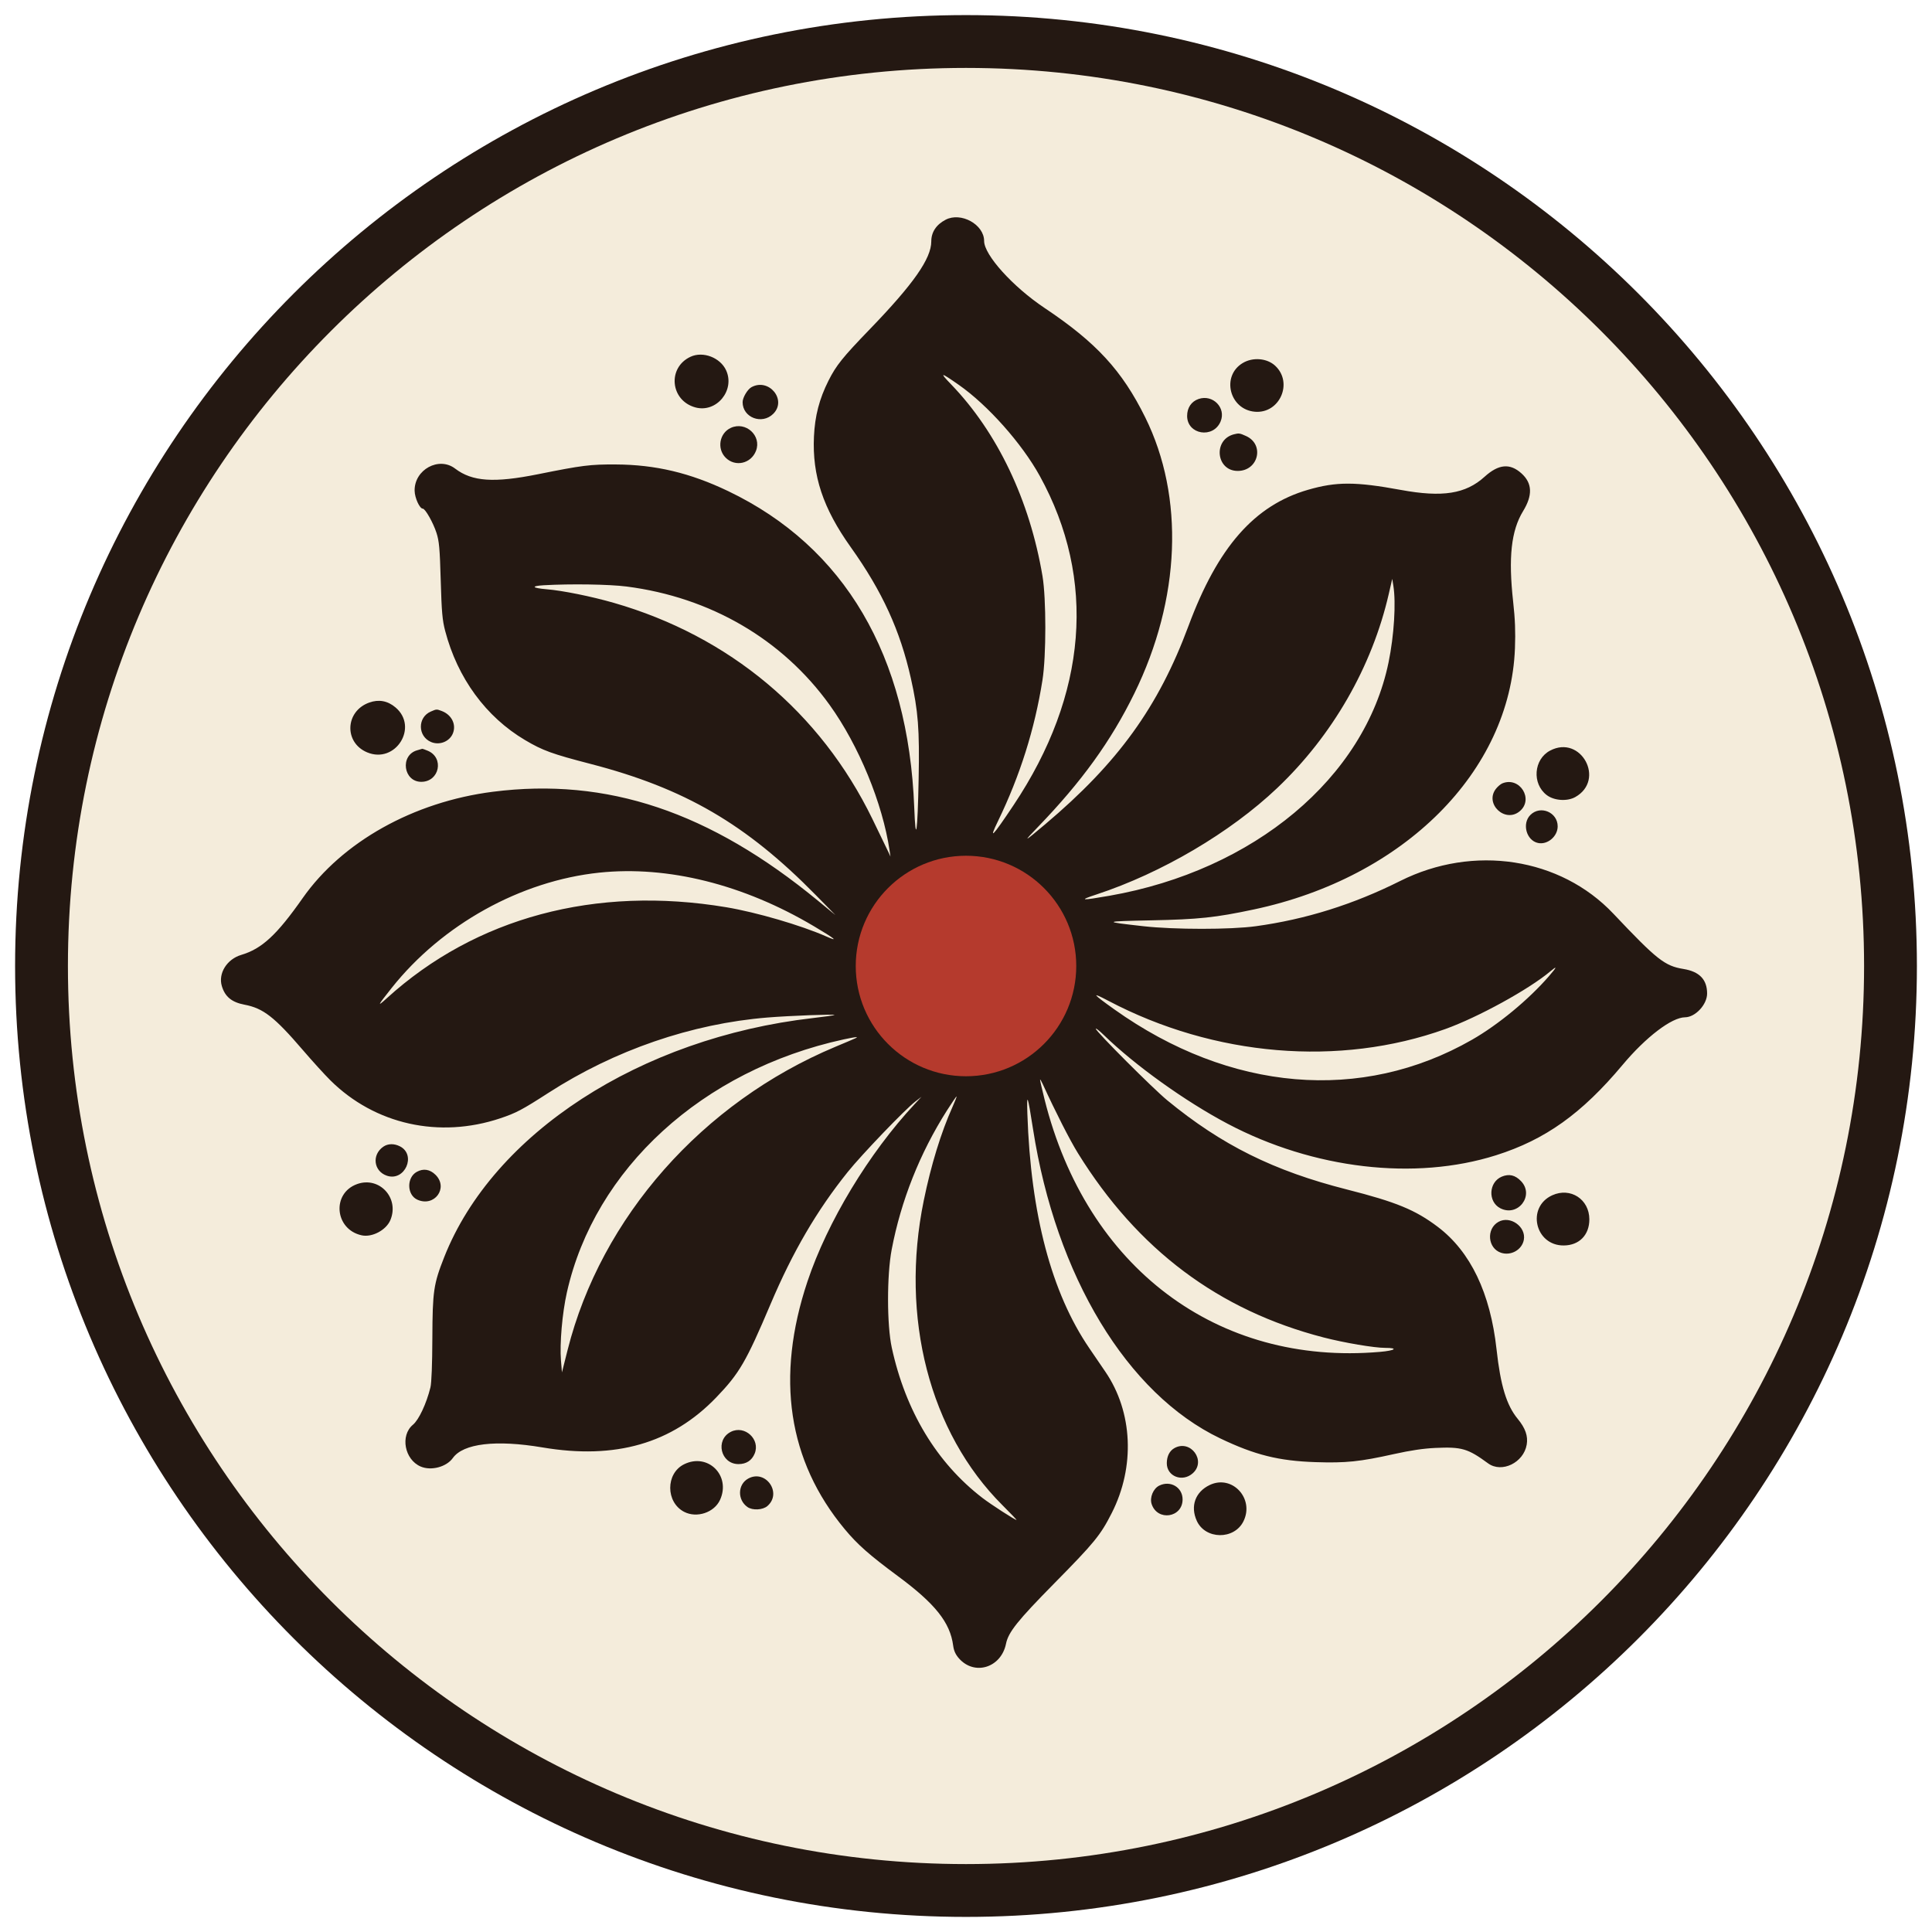
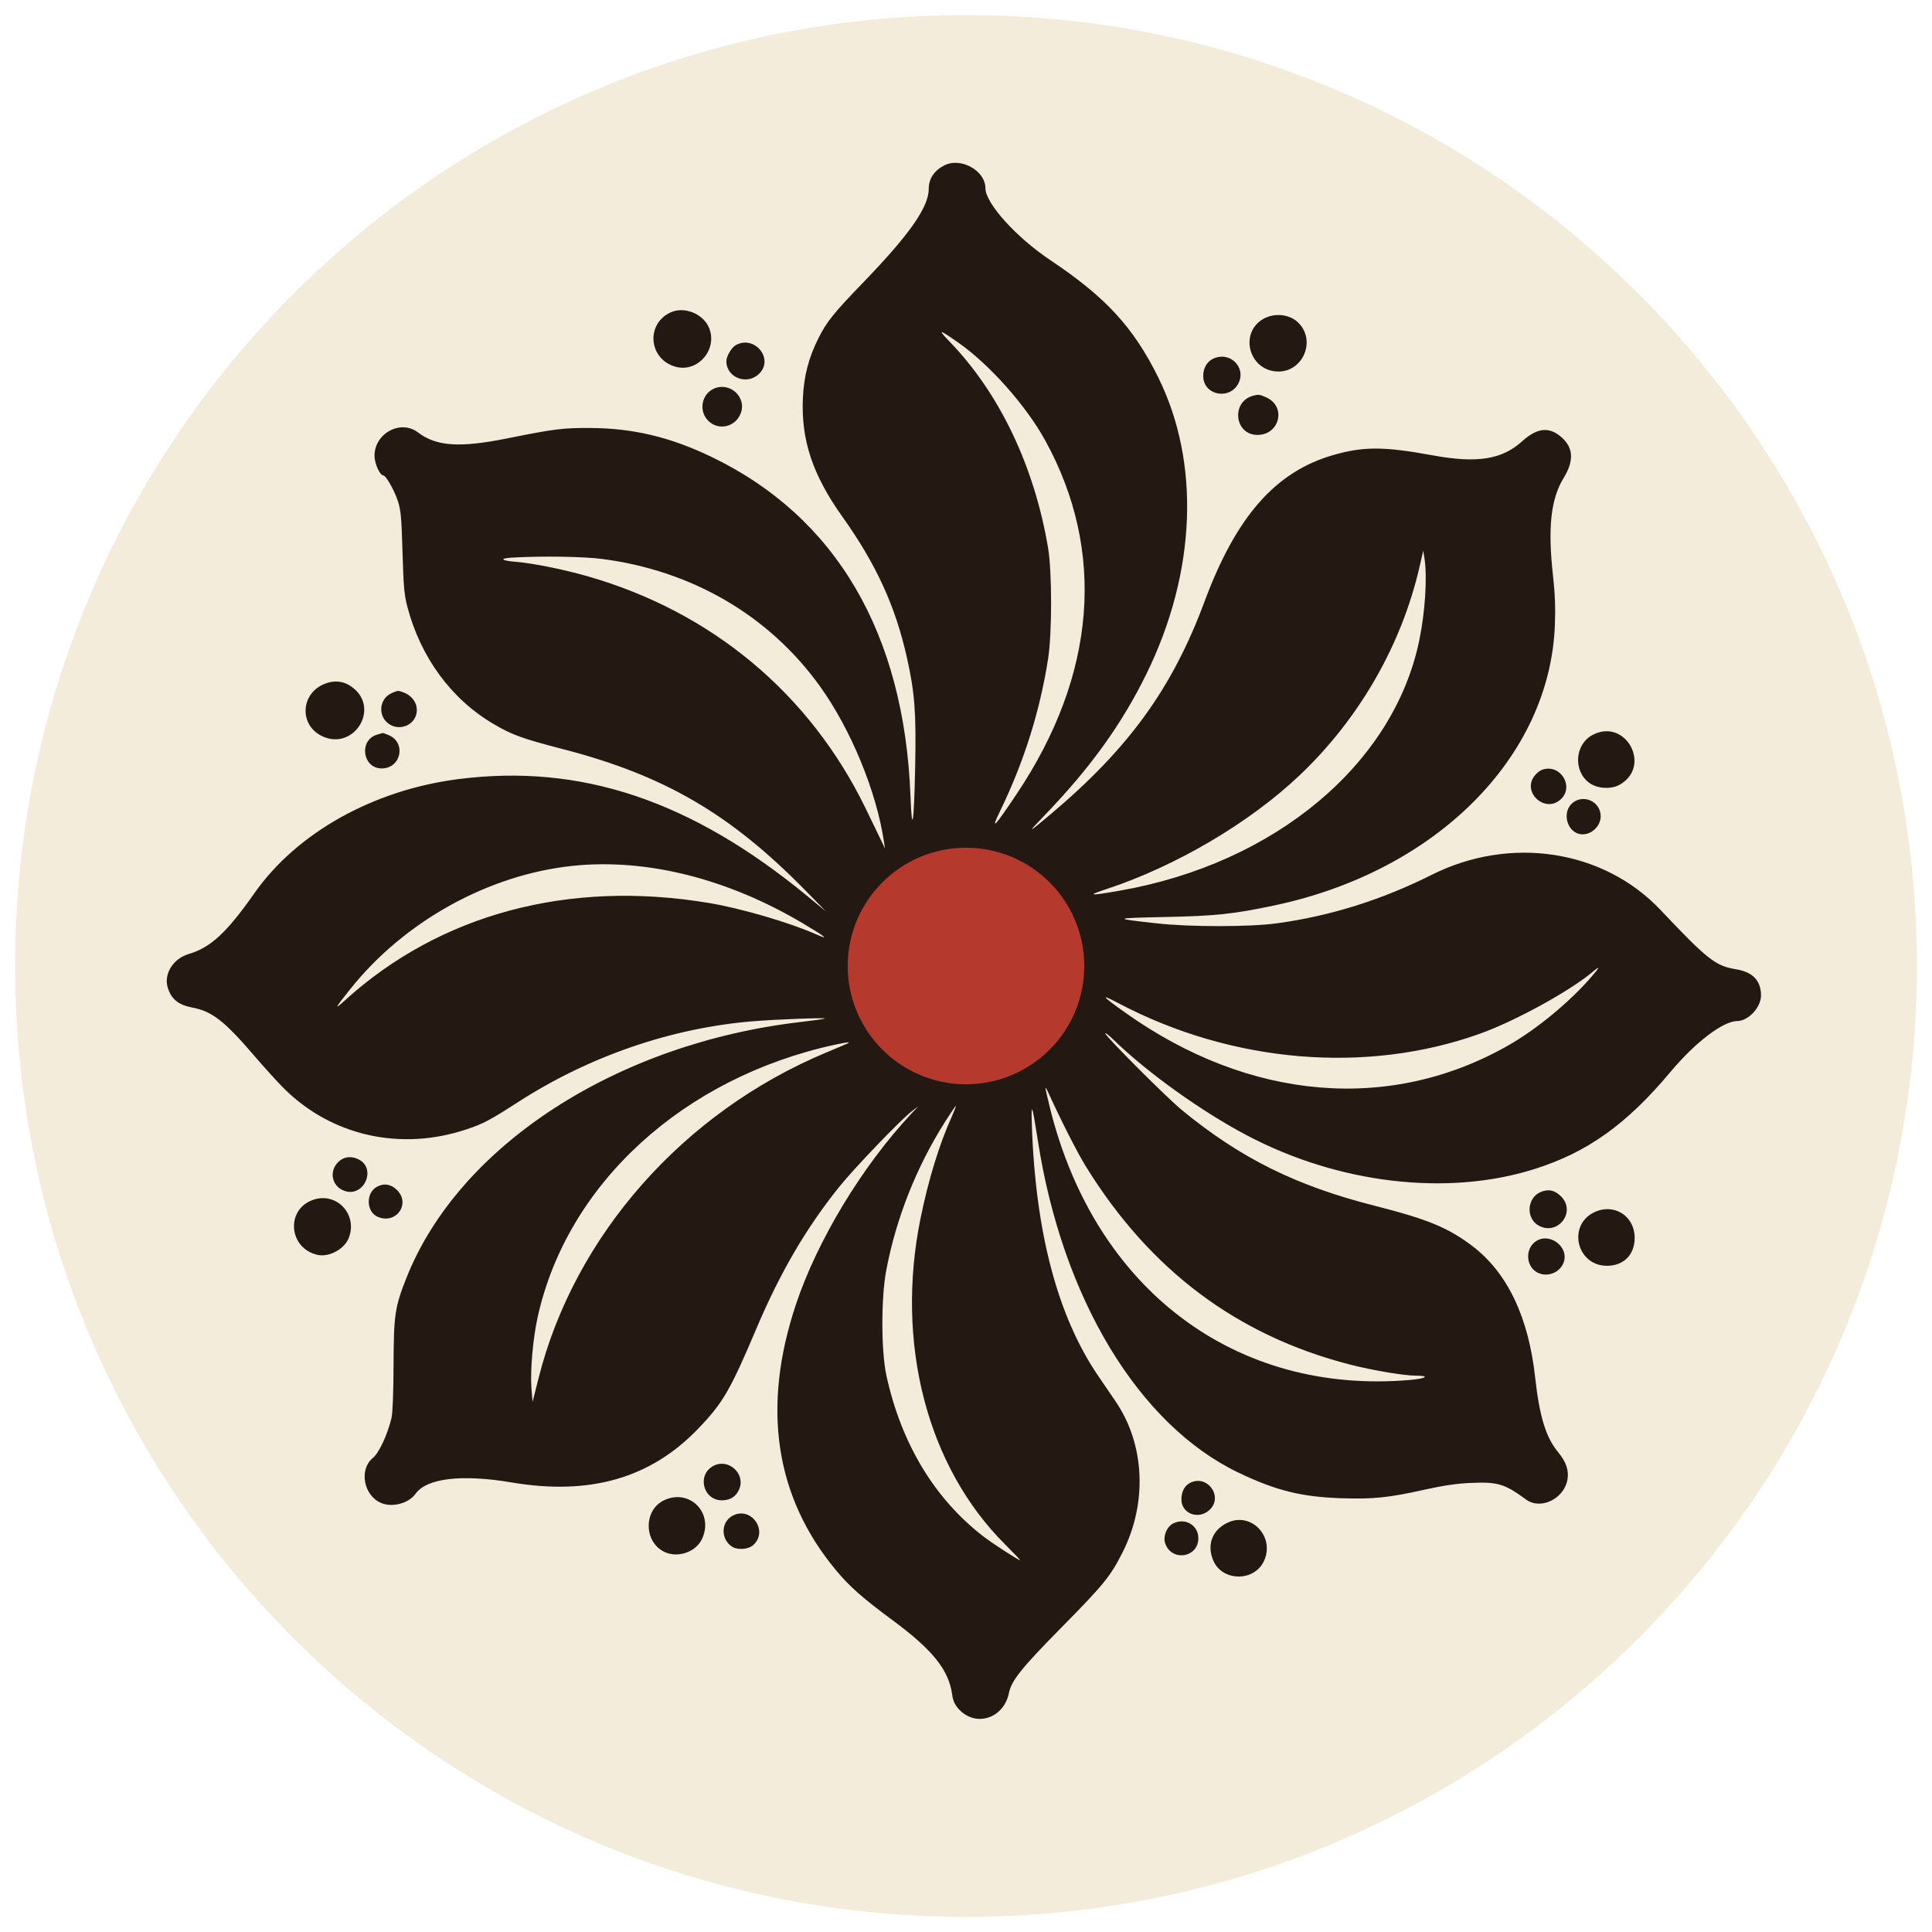
<svg xmlns="http://www.w3.org/2000/svg" viewBox="0 0 256 256" role="img" aria-label="Sajni favicon">
-   <circle cx="128" cy="128" r="126" fill="#241812" />
-   <circle cx="128" cy="128" r="119" fill="#F4ECDB" />
-   <g transform="translate(18 18) scale(.859375)">
+   <circle cx="128" cy="128" r="126" fill="#F4ECDB" />
+   <g transform="translate(10 10) scale(.921875)">
    <path fill="#241812" fill-rule="evenodd" d="M124.859 12.934C123.415 13.686 122.647 14.847 122.647 16.275 122.647 18.923 119.903 22.843 113.167 29.816 108.984 34.147 107.981 35.395 106.801 37.743 105.383 40.563 104.702 43.181 104.556 46.371 104.28 52.396 105.949 57.413 110.229 63.418 115.084 70.231 117.851 76.269 119.505 83.665 120.629 88.685 120.847 91.514 120.698 99.142 120.534 107.531 120.243 109.427 120.019 103.564 119.124 80.131 109.28 63.386 91.345 54.787 85.465 51.967 80.124 50.699 74.007 50.669 70.037 50.65 68.86 50.797 62.022 52.172 55.216 53.54 51.859 53.312 49.225 51.303 46.723 49.395 42.934 51.466 42.984 54.715 43 55.812 43.76 57.484 44.242 57.484 44.625 57.484 45.846 59.639 46.352 61.207 46.769 62.499 46.865 63.57 47.009 68.538 47.151 73.437 47.259 74.669 47.695 76.335 49.599 83.608 53.984 89.599 60.013 93.166 62.743 94.782 64.159 95.297 70.111 96.84 84.621 100.602 94.099 106.122 104.844 117.07L107.869 120.152 105.193 117.949C88.484 104.196 72.649 98.888 55.04 101.136 42.817 102.697 31.815 108.849 25.725 117.528 21.731 123.22 19.436 125.342 16.253 126.288 14.04 126.945 12.673 129.14 13.259 131.095 13.751 132.739 14.792 133.594 16.753 133.965 19.638 134.51 21.373 135.859 25.739 140.947 27.202 142.653 29.124 144.766 30.009 145.642 36.864 152.43 46.767 154.639 56.195 151.482 58.635 150.665 59.549 150.182 63.62 147.558 73.853 140.962 85.666 136.899 97.396 135.943 100.818 135.664 107.879 135.399 107.723 135.555 107.666 135.611 106.158 135.826 104.37 136.031 77.78 139.088 55.078 153.814 47.546 172.89 45.906 177.045 45.748 178.121 45.719 185.367 45.703 189.434 45.592 192.293 45.423 192.974 44.802 195.486 43.634 197.978 42.724 198.733 40.731 200.387 41.421 204.109 43.92 205.178 45.535 205.869 47.894 205.243 48.877 203.863 50.478 201.615 55.533 201.02 62.716 202.233 73.951 204.13 82.659 201.624 89.484 194.527 93.056 190.813 94.099 189.02 97.866 180.131 101.285 172.062 104.998 165.705 109.759 159.767 111.907 157.089 118.602 150.111 120.204 148.881L121.135 148.167 120.065 149.312C113.035 156.846 106.621 167.462 103.557 176.638 98.611 191.446 100.548 204.312 109.309 214.843 111.276 217.208 113.095 218.815 117.467 222.05 123.271 226.344 125.553 229.211 126.023 232.795 126.126 233.58 126.388 234.159 126.907 234.75 129.304 237.481 133.419 236.203 134.17 232.495 134.531 230.712 135.963 228.922 141.616 223.185 147.816 216.894 148.726 215.781 150.474 212.343 154.102 205.205 153.722 196.764 149.493 190.568 148.808 189.563 147.693 187.93 147.017 186.938 141.174 178.375 137.981 166.3 137.463 150.807 137.349 147.404 137.507 147.829 138.337 153.156 141.87 175.829 152.848 193.969 167.19 200.834 172.537 203.393 176.235 204.314 181.915 204.499 186.569 204.651 188.71 204.43 193.997 203.253 196.55 202.685 198.537 202.391 200.386 202.307 204.442 202.124 205.376 202.398 208.5 204.686 210.605 206.228 213.983 204.588 214.455 201.795 214.678 200.475 214.253 199.261 213.063 197.818 211.342 195.731 210.417 192.691 209.804 187.113 208.851 178.429 205.789 172.039 200.753 168.228 197.289 165.606 194.323 164.386 186.722 162.456 175.448 159.594 167.443 155.62 159.034 148.712 156.835 146.905 148.015 138.073 148.015 137.678 148.015 137.548 148.564 137.976 149.236 138.63 154.053 143.317 161.81 148.876 168.352 152.33 181.565 159.306 197.193 161.14 209.714 157.185 217.315 154.784 222.942 150.767 229.24 143.244 232.832 138.953 236.806 135.925 238.865 135.909 240.455 135.897 242.269 133.946 242.269 132.248 242.269 130.089 241.089 128.86 238.63 128.46 235.733 127.989 234.542 127.05 227.823 119.941 219.641 111.283 206.252 109.224 194.954 114.887 187.736 118.506 180.378 120.811 172.684 121.866 168.768 122.402 160.147 122.402 155.345 121.865 149.032 121.159 149.092 121.114 156.509 120.962 163.887 120.811 166.462 120.538 172.388 119.28 195.562 114.36 211.914 98.002 212.641 79.011 212.738 76.463 212.665 74.531 212.367 71.857 211.606 65.003 212.058 60.871 213.898 57.861 215.395 55.413 215.318 53.555 213.655 52.053 211.875 50.444 210.123 50.602 207.954 52.568 205.037 55.212 201.464 55.774 195.054 54.596 188.054 53.31 185.114 53.306 180.731 54.576 172.469 56.97 166.825 63.402 162.301 75.577 157.662 88.062 151.436 96.679 140.218 106.141 136.861 108.972 136.711 109.029 139.08 106.575 145.833 99.58 150.347 93.33 153.946 85.993 161.088 71.431 161.712 55.685 155.634 43.404 152.057 36.175 148.099 31.875 140.102 26.531 135.211 23.262 130.793 18.364 130.793 16.211 130.793 13.667 127.228 11.699 124.859 12.934M85.527 34.062C81.912 35.742 82.406 40.831 86.286 41.876 89.52 42.747 92.417 39.247 91.017 36.162 90.12 34.188 87.452 33.168 85.527 34.062M170.668 35.029C167.318 37.037 168.618 42.213 172.555 42.54 176.374 42.856 178.482 38.063 175.673 35.448 174.414 34.277 172.228 34.093 170.668 35.029M125.701 38.315C132.833 45.711 137.823 56.179 139.794 67.88 140.377 71.344 140.377 80.196 139.793 83.898 138.604 91.444 136.335 98.64 132.933 105.658 131.446 108.725 132.065 108.092 135.324 103.215 146.726 86.151 148.146 68.365 139.378 52.443 136.62 47.434 131.371 41.53 126.89 38.396 124.052 36.411 123.853 36.398 125.701 38.315M94.925 38.75C94.311 39.084 93.556 40.358 93.556 41.061 93.556 43.45 96.553 44.587 98.286 42.854 100.424 40.716 97.617 37.287 94.925 38.75M163.862 40.572C162.751 40.953 162.095 41.923 162.095 43.183 162.095 46.07 166.129 46.737 167.257 44.037 168.135 41.936 166.059 39.817 163.862 40.572M91.757 45.018C89.982 45.816 89.554 48.236 90.943 49.625 92.423 51.105 94.868 50.545 95.626 48.551 96.509 46.233 94.05 43.987 91.757 45.018M169.319 46.017C166.062 46.845 166.553 51.665 169.894 51.665 173.09 51.665 174.069 47.596 171.189 46.288 170.206 45.842 170.08 45.824 169.319 46.017M193.186 70.633C190.604 81.866 184.517 92.455 175.984 100.56 168.751 107.43 158.16 113.667 148.131 116.965 145.298 117.896 145.72 117.94 150.115 117.17 172.403 113.265 189.482 98.985 193.153 81.184 194.005 77.052 194.32 72.004 193.89 69.353L193.721 68.305 193.186 70.633M62.895 69.292C60.865 69.408 61.08 69.721 63.316 69.908 65.817 70.116 70.231 71.009 73.705 72.009 91.506 77.133 105.536 88.856 113.557 105.309 114.68 107.613 115.769 109.865 115.978 110.313L116.357 111.127 116.219 110.196C115.138 102.908 111.462 93.984 106.967 87.738 99.686 77.622 88.592 71.152 75.673 69.49 73 69.146 67.085 69.054 62.895 69.292M35.988 87.381C32.265 88.708 32.062 93.554 35.666 95.06 40.037 96.886 43.639 91.161 40.03 88.124 38.818 87.104 37.464 86.855 35.988 87.381M45.47 88.771C43.412 89.666 43.45 92.599 45.531 93.469 46.82 94.007 48.358 93.403 48.876 92.153 49.445 90.777 48.702 89.265 47.17 88.685 46.368 88.381 46.366 88.381 45.47 88.771M218.056 94.791C215.527 96.128 215.243 99.892 217.539 101.644 218.679 102.513 220.695 102.652 221.947 101.949 226.642 99.31 222.817 92.273 218.056 94.791M43.36 94.744C40.688 95.517 41.25 99.616 44.026 99.602 46.816 99.588 47.576 95.884 45.01 94.812 44.583 94.633 44.204 94.497 44.167 94.508 44.131 94.52 43.768 94.626 43.36 94.744M210.708 99.835C210.438 99.944 209.993 100.319 209.719 100.667 207.901 102.979 211.129 106.03 213.385 104.131 215.582 102.283 213.383 98.755 210.708 99.835M215.022 104.709C213.695 106.036 214.396 108.636 216.186 109.029 217.653 109.351 219.229 108.025 219.229 106.469 219.229 104.289 216.559 103.172 215.022 104.709M71.472 113.604C59.337 114.873 47.223 121.596 39.453 131.375 37.247 134.151 37.132 134.391 38.688 132.977 52.383 120.528 70.882 115.569 91.043 118.941 95.68 119.716 102.587 121.734 106.44 123.437 108.449 124.326 107.85 123.827 104.557 121.872 93.691 115.417 82.022 112.502 71.472 113.604M218.087 128.832C214.791 131.605 206.953 135.909 201.891 137.725 185.578 143.577 166.272 141.959 149.963 133.373 147.234 131.936 147.454 132.256 150.867 134.686 168.707 147.392 188.992 149.116 206.016 139.374 210.064 137.057 214.753 133.184 217.883 129.571 219.14 128.12 219.203 127.893 218.087 128.832M109.149 139.315C87.36 144.062 70.739 159.255 66.46 178.336 65.745 181.521 65.335 186.249 65.549 188.827L65.701 190.657 66.573 187.198C71.739 166.729 87.371 149.034 107.869 140.453 111.387 138.981 111.413 138.968 111.011 138.977 110.819 138.981 109.981 139.133 109.149 139.315M139.419 145.534C139.41 145.642 139.722 147.003 140.111 148.56 146.593 174.505 166.732 189.669 191.826 187.498 194.19 187.294 194.725 186.88 192.626 186.88 190.947 186.88 186.321 186.097 183.144 185.276 166.938 181.085 154.474 171.736 145.258 156.858 144.01 154.843 141.804 150.511 139.807 146.153 139.601 145.705 139.427 145.426 139.419 145.534M125.049 150.299C120.887 156.85 117.975 164.184 116.54 171.726 115.787 175.683 115.796 183.354 116.557 186.852 118.685 196.632 123.484 204.592 130.512 209.999 131.839 211.02 135.534 213.411 135.786 213.411 135.848 213.411 134.875 212.39 133.623 211.142 122.387 199.942 117.796 182.171 121.487 164.165 122.611 158.679 124.145 153.683 125.92 149.726 126.302 148.876 126.584 148.15 126.547 148.113 126.51 148.076 125.836 149.06 125.049 150.299M38.161 155.858C36.34 157.113 36.663 159.661 38.729 160.343 41.475 161.249 43.292 157.137 40.732 155.813 39.838 155.351 38.872 155.368 38.161 155.858M43.313 159.743C41.729 160.621 41.782 163.291 43.397 164.027 46.025 165.224 48.239 162.229 46.22 160.209 45.35 159.34 44.334 159.177 43.313 159.743M210.606 160.481C208.586 161.328 208.444 164.349 210.378 165.349 213.095 166.754 215.686 163.383 213.585 161.177 212.685 160.231 211.734 160.009 210.606 160.481M34.126 161.621C30.156 163.036 30.655 168.629 34.831 169.528 36.436 169.873 38.601 168.72 39.246 167.175 40.667 163.773 37.556 160.398 34.126 161.621M218.396 163.35C214.374 165.177 215.737 171.124 220.169 171.09 222.557 171.072 224.12 169.472 224.113 167.055 224.103 163.96 221.199 162.078 218.396 163.35M210.098 167.45C208.185 168.525 208.437 171.537 210.496 172.216 212.028 172.722 213.722 171.763 214.01 170.227 214.391 168.2 211.904 166.434 210.098 167.45M91.741 199.825C89.286 201.071 90.17 204.8 92.92 204.8 94.123 204.8 94.971 204.25 95.413 203.183 96.326 200.979 93.878 198.74 91.741 199.825M160.142 202.332C159.391 202.749 158.971 203.57 158.961 204.643 158.942 206.693 161.364 207.644 162.964 206.215 165.091 204.314 162.644 200.946 160.142 202.332M84.532 204.828C81.676 206.242 81.684 210.685 84.545 212.164 86.494 213.172 89.19 212.27 90.079 210.312 91.783 206.559 88.197 203.014 84.532 204.828M94.432 207.026C92.789 207.917 92.72 210.309 94.305 211.419 95.091 211.969 96.669 211.887 97.388 211.258 99.689 209.246 97.12 205.568 94.432 207.026M165.585 208.02C163.352 209.082 162.556 211.283 163.585 213.55 164.898 216.44 169.325 216.502 170.764 213.652 172.532 210.148 169.058 206.369 165.585 208.02M157.789 208.122C156.863 208.582 156.295 209.966 156.624 210.962 157.513 213.656 161.396 213.072 161.396 210.245 161.396 208.376 159.51 207.266 157.789 208.122" />
    <circle cx="128" cy="128" r="17" fill="#B53A2D" />
  </g>
</svg>
